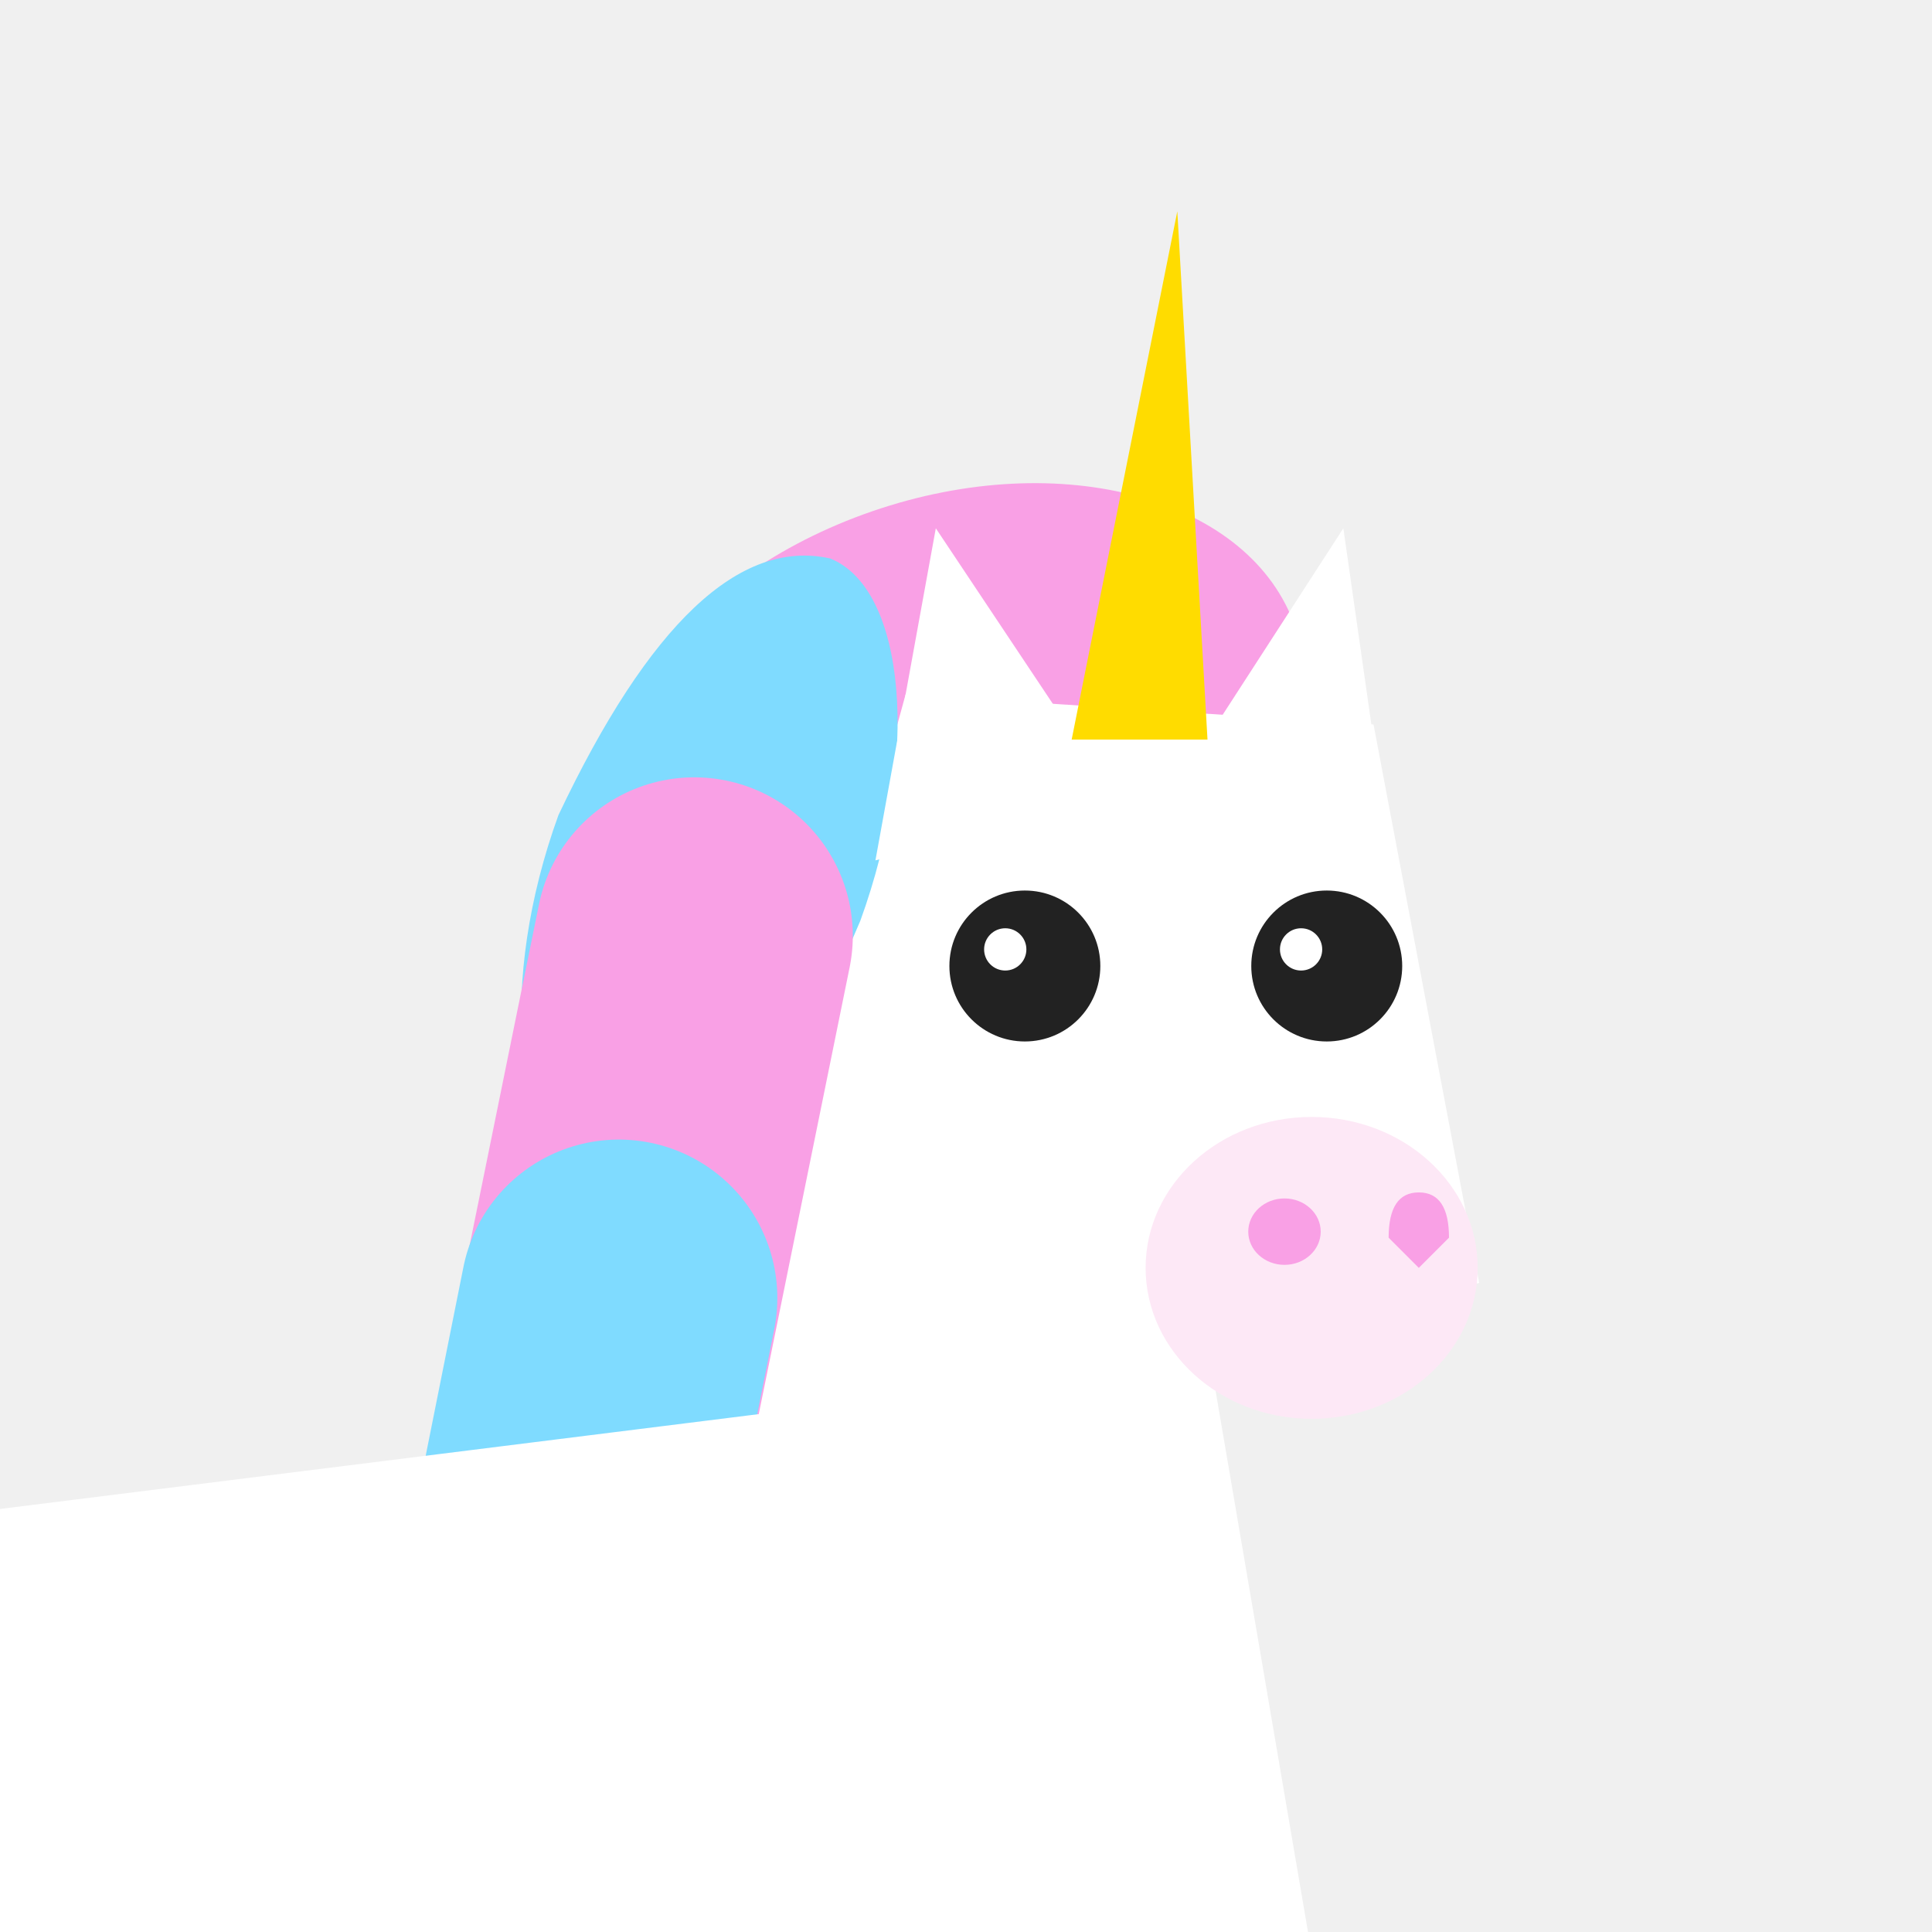
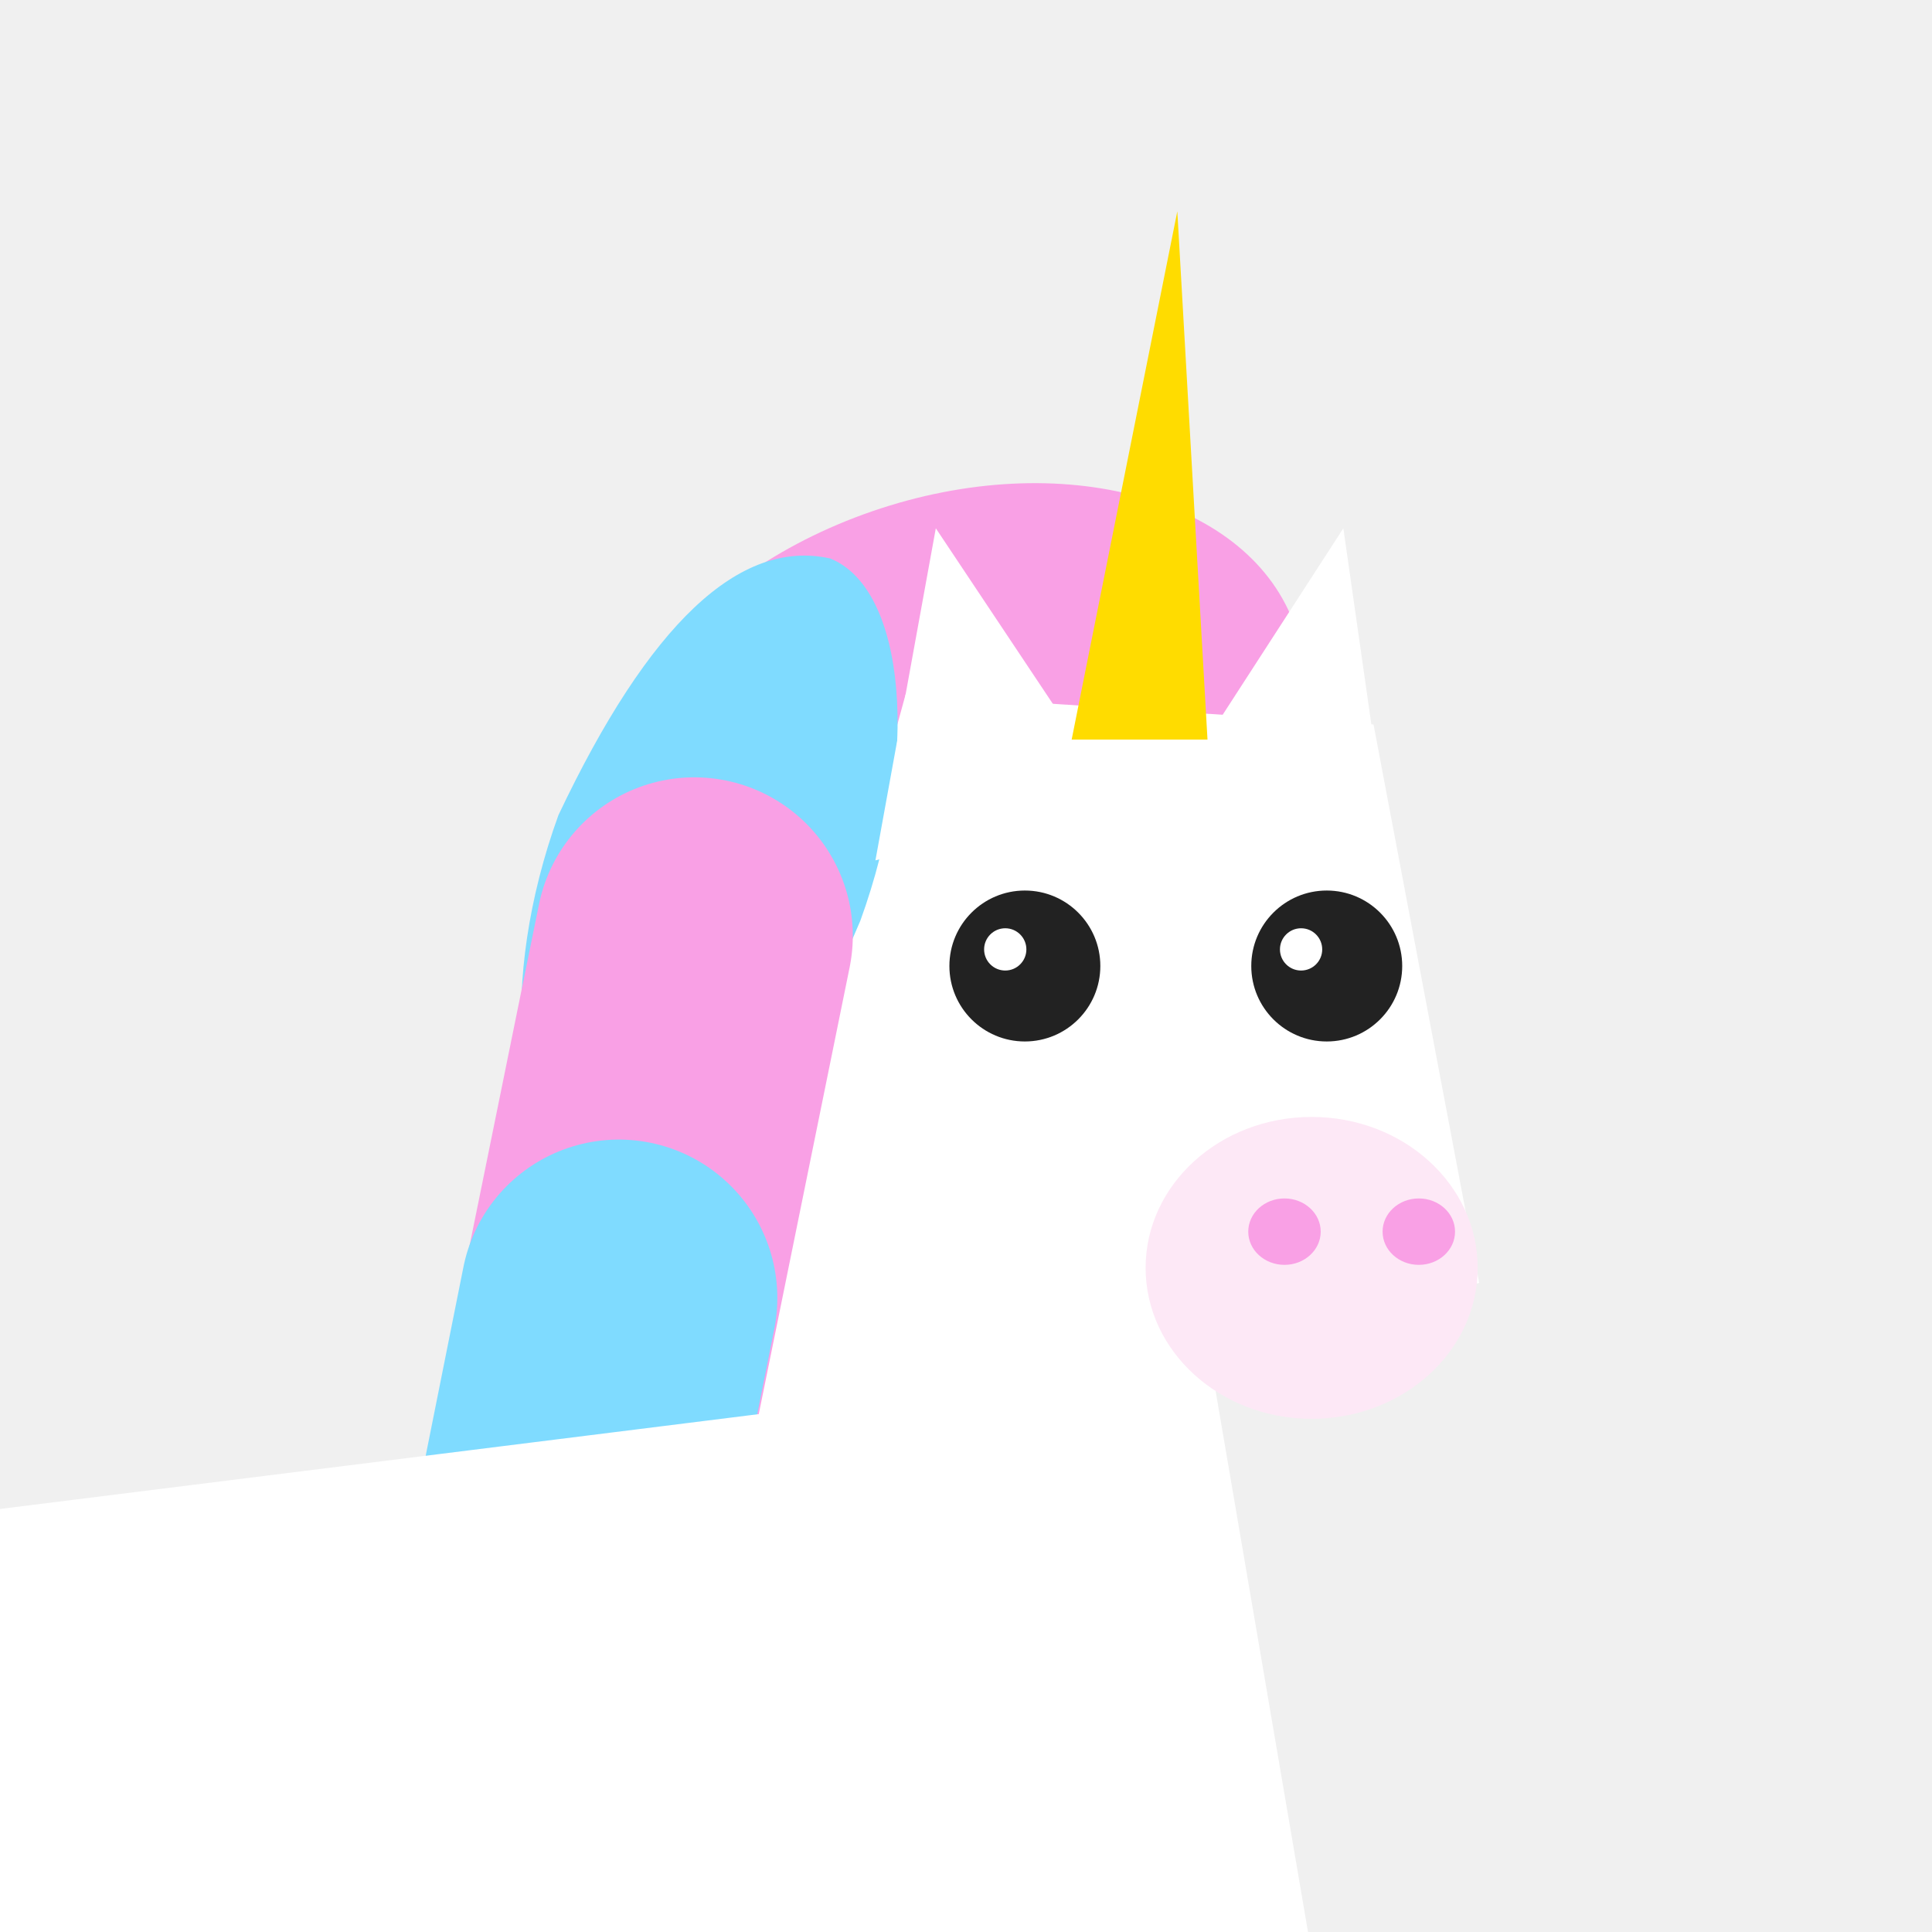
<svg xmlns="http://www.w3.org/2000/svg" viewBox="0 0 128 128">
  <ellipse cx="63" cy="49.4" fill="#f9a0e5" rx="24" ry="16.4" transform="rotate(-19 63 49)" />
  <path fill="#fff" d="m37 130 23-84 31 2 7 37-18 4 7 41z" />
  <path fill="#7fdbff" d="M39 78c-5-2-6-13-2-24q9-19 18-17c5 2 6 13 2 24q-8 19-18 17" />
  <path fill="#fff" d="m58 57 4-22 12 18zm20-5 11-17 3 21z" />
  <circle cx="67.9" cy="64" r="5" fill="#222" />
  <circle cx="87.9" cy="64" r="5" fill="#222" />
  <ellipse cx="86.9" cy="84" fill="#fde8f6" rx="11" ry="10" />
  <path fill="#ffdc00" d="m71 49 7-35 2 35z" />
  <circle cx="66.6" cy="62.9" r="1.4" fill="#fff" />
  <circle cx="86.2" cy="62.9" r="1.4" fill="#fff" />
  <ellipse cx="85.1" cy="81.6" fill="#f9a0e5" rx="2.4" ry="2.2" />
+   <ellipse cx="94" cy="81.6" fill="#f9a0e5" rx="2.4" ry="2.2" />
  <g fill="none" stroke-linecap="round" stroke-width="21">
    <path stroke="#f9a0e5" d="m46 62-12 59" />
    <path stroke="#7fdbff" d="m41 86-12 60" />
  </g>
-   <path fill="#f9a0e5" d="m94 84-2-2q0-3 2-3t2 3z" />
  <path fill="none" stroke="#fff" stroke-linecap="round" stroke-width="39" d="m61 112-64 8" />
</svg>
